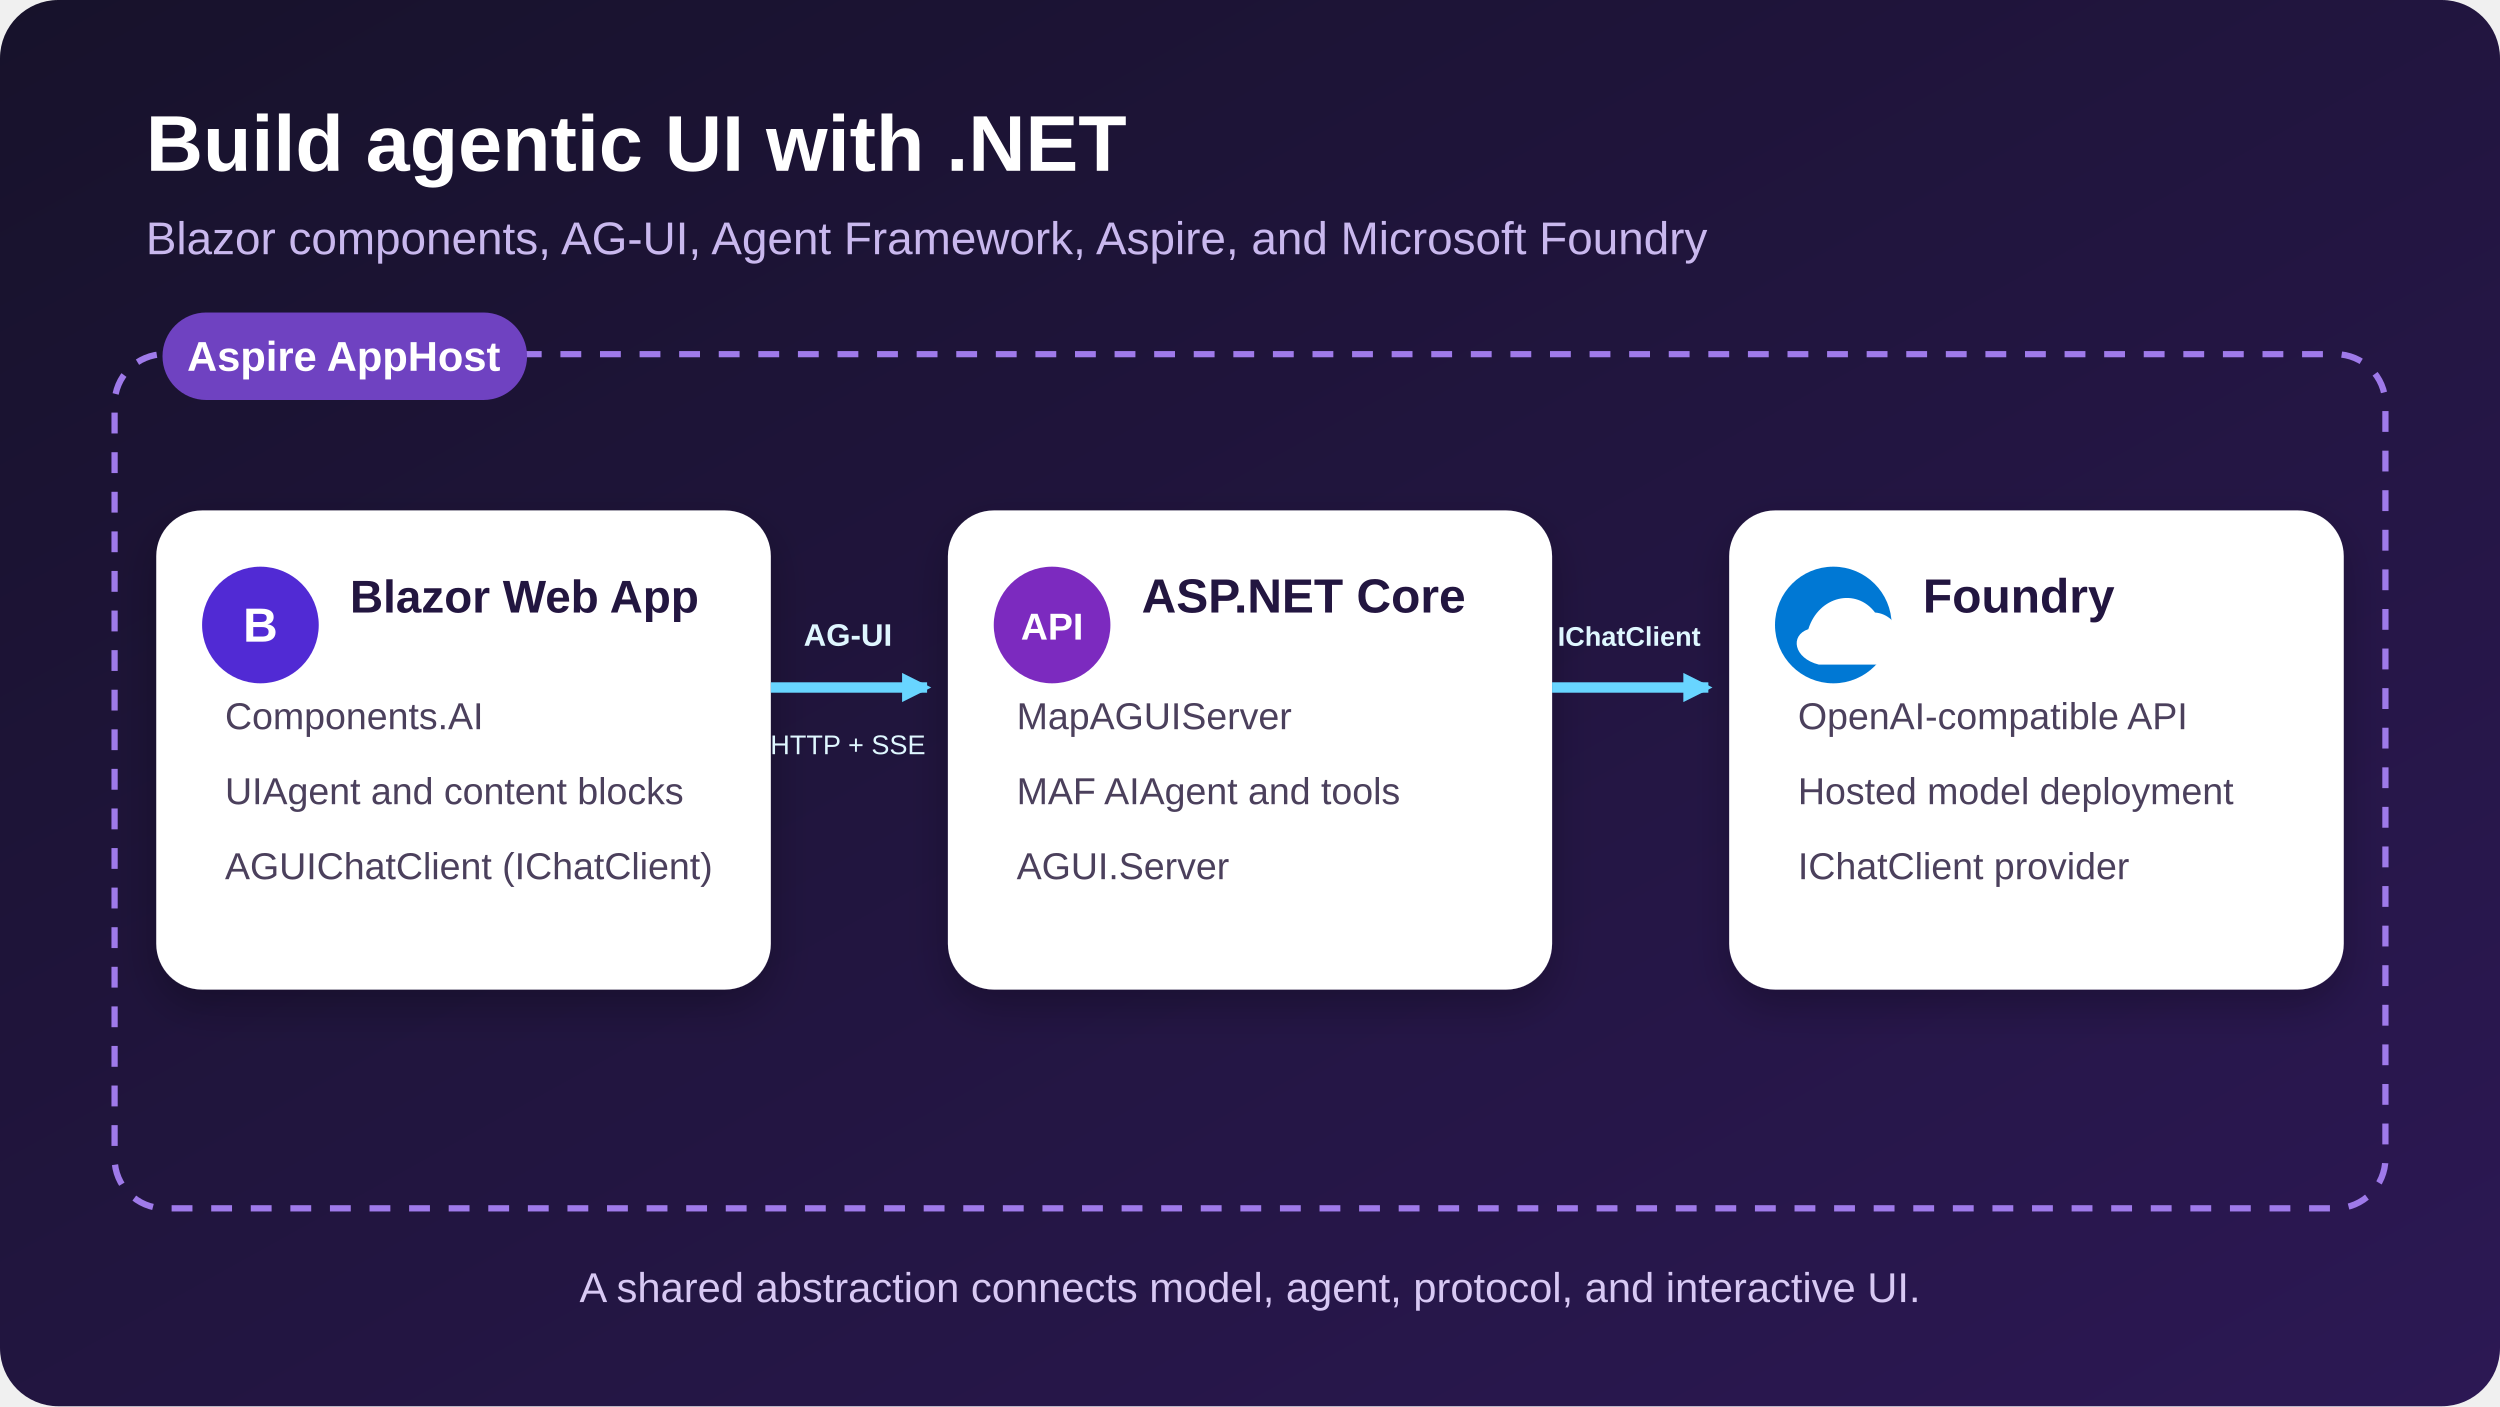
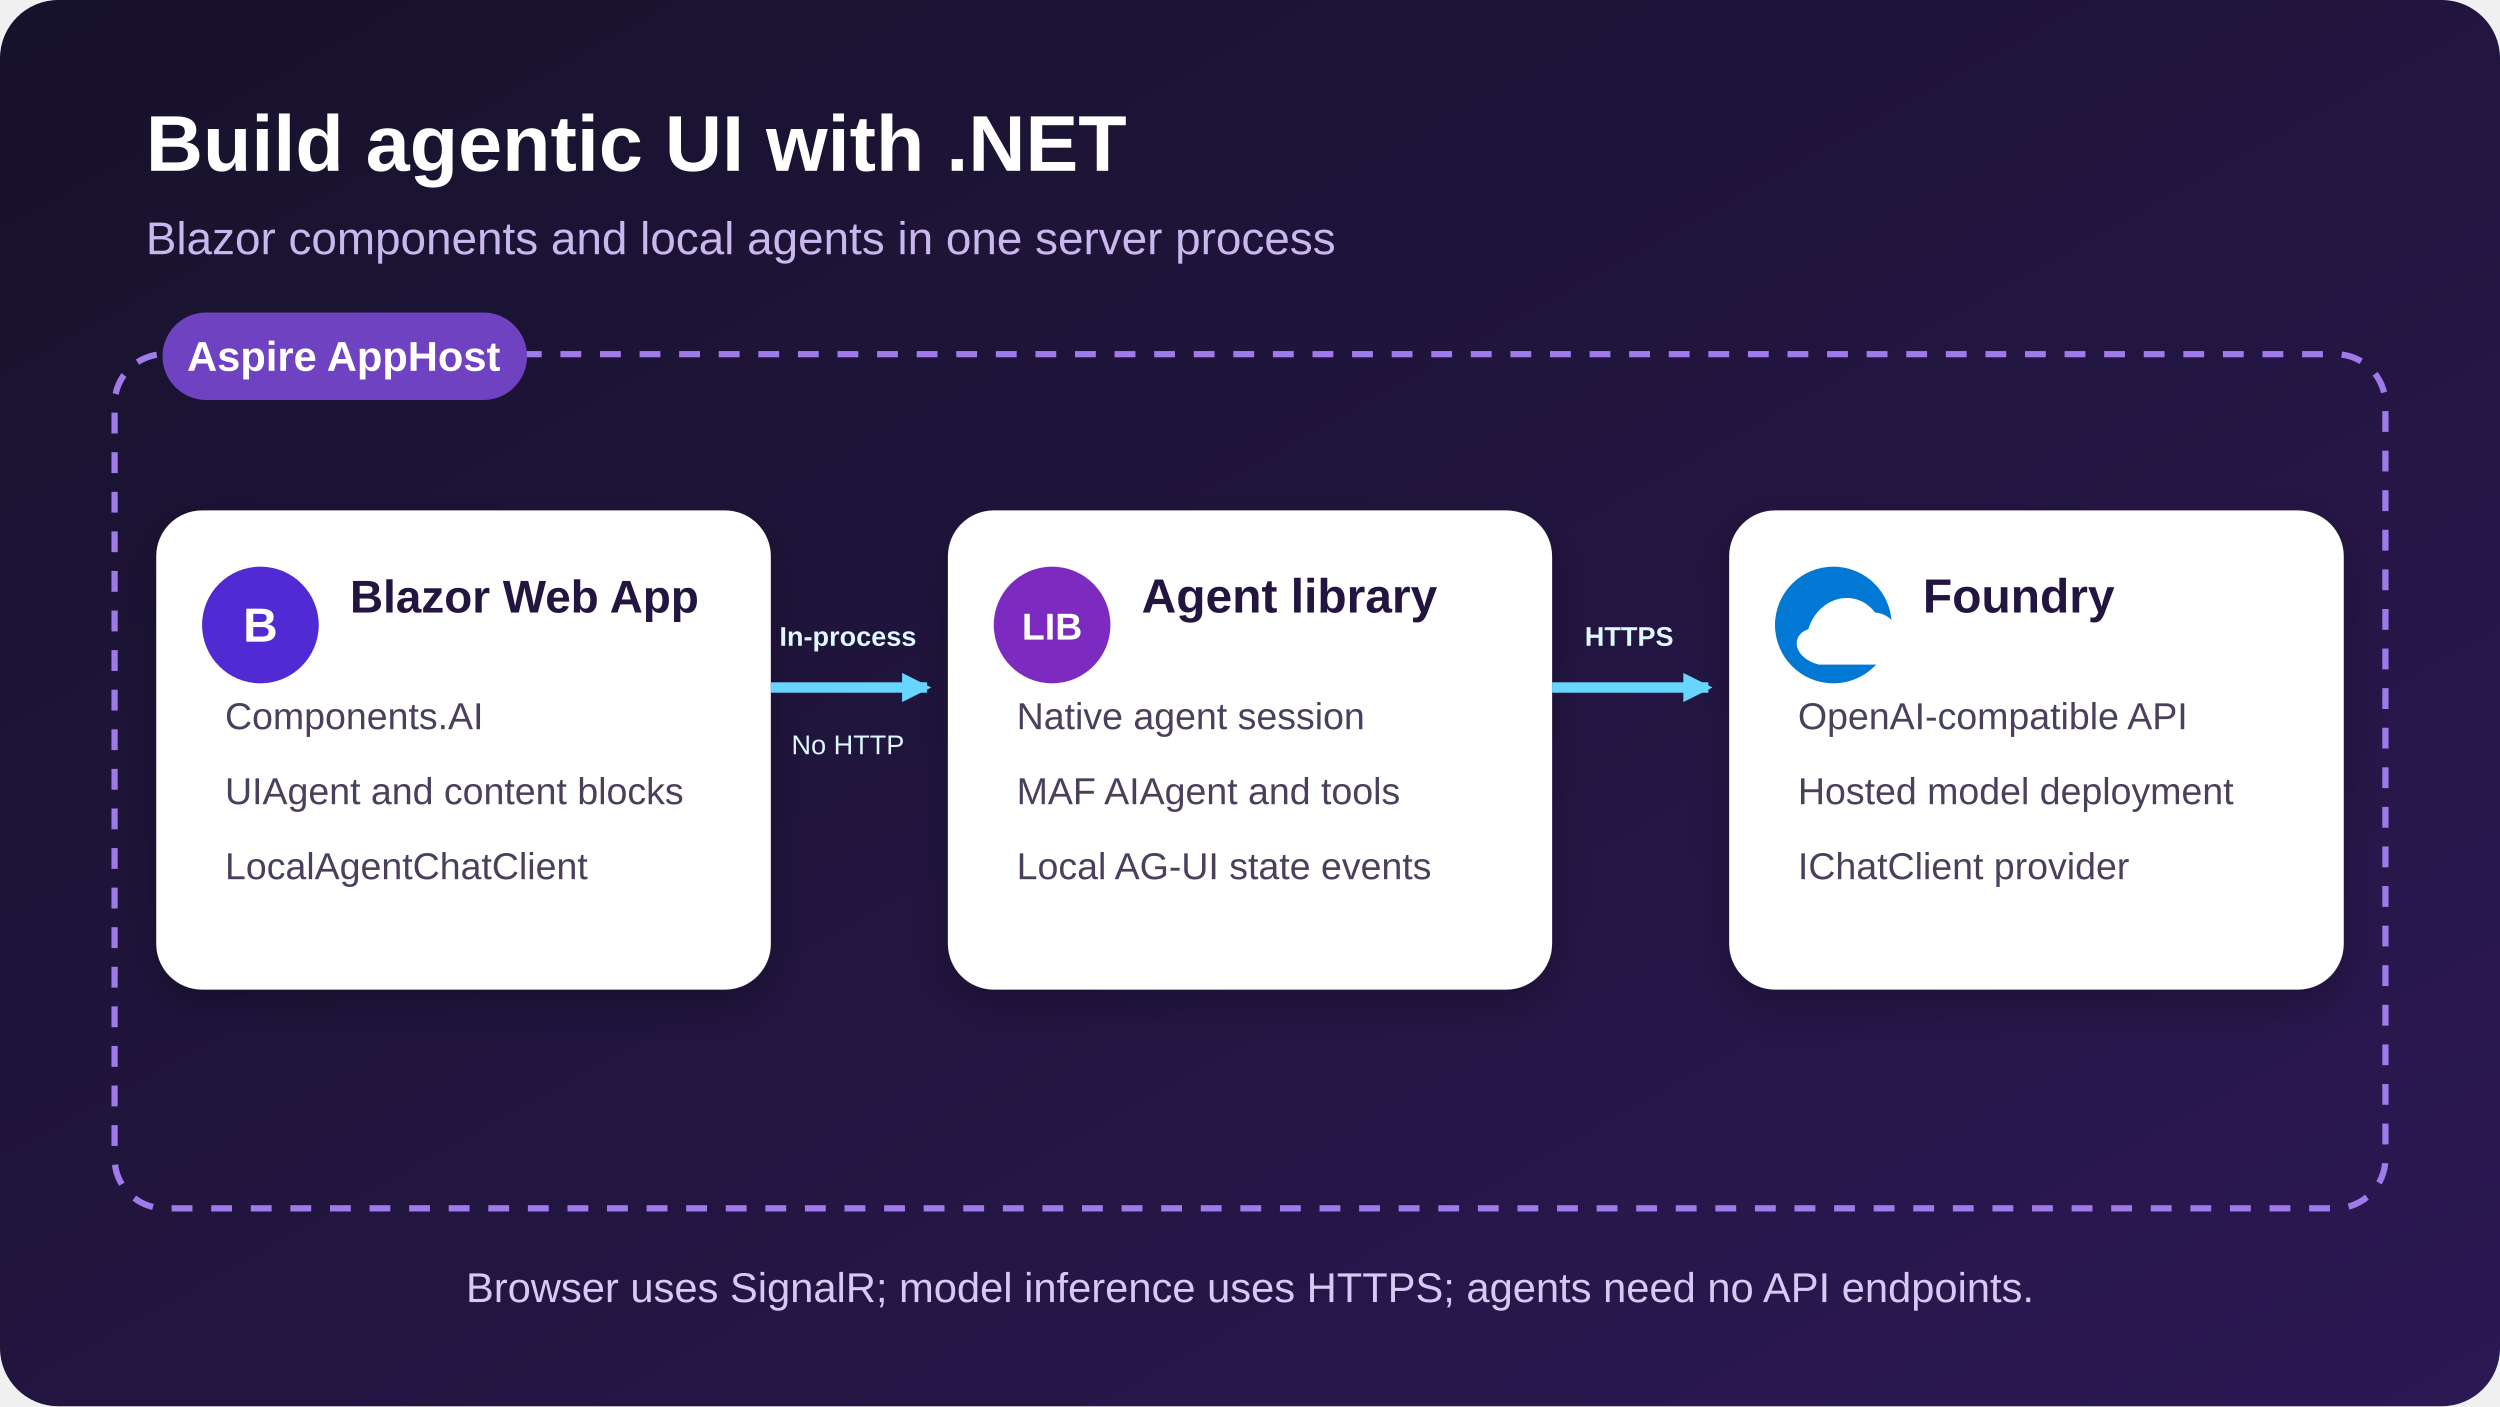
<svg xmlns="http://www.w3.org/2000/svg" width="1200" height="675" viewBox="0 0 1200 675" role="img" aria-labelledby="title desc">
  <defs>
    <linearGradient id="background" x1="0" y1="0" x2="1" y2="1">
      <stop offset="0" stop-color="#17122b" />
      <stop offset="1" stop-color="#2c1854" />
    </linearGradient>
    <filter id="shadow" x="-20%" y="-20%" width="140%" height="140%">
      <feDropShadow dx="0" dy="8" stdDeviation="10" flood-color="#000000" flood-opacity=".25" />
    </filter>
    <marker id="arrow" markerWidth="14" markerHeight="14" refX="12" refY="7" orient="auto" markerUnits="userSpaceOnUse">
      <path d="M0,0 L14,7 L0,14 z" fill="#68d5ff" />
    </marker>
  </defs>
  <rect width="1200" height="675" rx="28" fill="url(#background)" />
  <text x="70" y="82" fill="#ffffff" font-family="Segoe UI, Arial, sans-serif" font-size="38" font-weight="700">Build agentic UI with .NET</text>
-   <text x="70" y="122" fill="#c9b8ee" font-family="Segoe UI, Arial, sans-serif" font-size="22">Blazor components, AG-UI, Agent Framework, Aspire, and Microsoft Foundry</text>
+   <text x="70" y="122" fill="#c9b8ee" font-family="Segoe UI, Arial, sans-serif" font-size="22">Blazor components and local agents in one server process</text>
  <rect x="55" y="170" width="1090" height="410" rx="24" fill="none" stroke="#9f7aea" stroke-width="3" stroke-dasharray="10 9" />
  <rect x="78" y="150" width="175" height="42" rx="21" fill="#6f42c1" />
  <text x="165" y="178" text-anchor="middle" fill="#ffffff" font-family="Segoe UI, Arial, sans-serif" font-size="20" font-weight="600">Aspire AppHost</text>
  <g filter="url(#shadow)">
    <rect x="75" y="245" width="295" height="230" rx="22" fill="#ffffff" />
    <circle cx="125" cy="300" r="28" fill="#512bd4" />
    <text x="125" y="308" text-anchor="middle" fill="#ffffff" font-family="Segoe UI, Arial, sans-serif" font-size="23" font-weight="700">B</text>
    <text x="168" y="294" fill="#24133f" font-family="Segoe UI, Arial, sans-serif" font-size="22" font-weight="700">Blazor Web App</text>
    <text x="108" y="350" fill="#4b3f5c" font-family="Segoe UI, Arial, sans-serif" font-size="18">Components.AI</text>
    <text x="108" y="386" fill="#4b3f5c" font-family="Segoe UI, Arial, sans-serif" font-size="18">UIAgent and content blocks</text>
-     <text x="108" y="422" fill="#4b3f5c" font-family="Segoe UI, Arial, sans-serif" font-size="18">AGUIChatClient (IChatClient)</text>
+     <text x="108" y="422" fill="#4b3f5c" font-family="Segoe UI, Arial, sans-serif" font-size="18">LocalAgentChatClient</text>
  </g>
  <g filter="url(#shadow)">
    <rect x="455" y="245" width="290" height="230" rx="22" fill="#ffffff" />
    <circle cx="505" cy="300" r="28" fill="#7b2cbf" />
-     <text x="505" y="307" text-anchor="middle" fill="#ffffff" font-family="Segoe UI, Arial, sans-serif" font-size="18" font-weight="700">API</text>
-     <text x="548" y="294" fill="#24133f" font-family="Segoe UI, Arial, sans-serif" font-size="23" font-weight="700">ASP.NET Core</text>
-     <text x="488" y="350" fill="#4b3f5c" font-family="Segoe UI, Arial, sans-serif" font-size="18">MapAGUIServer</text>
+     <text x="505" y="307" text-anchor="middle" fill="#ffffff" font-family="Segoe UI, Arial, sans-serif" font-size="18" font-weight="700">LIB</text>
+     <text x="548" y="294" fill="#24133f" font-family="Segoe UI, Arial, sans-serif" font-size="23" font-weight="700">Agent library</text>
+     <text x="488" y="350" fill="#4b3f5c" font-family="Segoe UI, Arial, sans-serif" font-size="18">Native agent session</text>
    <text x="488" y="386" fill="#4b3f5c" font-family="Segoe UI, Arial, sans-serif" font-size="18">MAF AIAgent and tools</text>
-     <text x="488" y="422" fill="#4b3f5c" font-family="Segoe UI, Arial, sans-serif" font-size="18">AGUI.Server</text>
+     <text x="488" y="422" fill="#4b3f5c" font-family="Segoe UI, Arial, sans-serif" font-size="18">Local AG-UI state events</text>
  </g>
  <g filter="url(#shadow)">
    <rect x="830" y="245" width="295" height="230" rx="22" fill="#ffffff" />
    <circle cx="880" cy="300" r="28" fill="#0078d4" />
    <path d="M868 302c5-16 23-20 32-8 12 1 17 17 7 25h-34c-12-3-14-14-5-17z" fill="#ffffff" />
    <text x="923" y="294" fill="#24133f" font-family="Segoe UI, Arial, sans-serif" font-size="23" font-weight="700">Foundry</text>
    <text x="863" y="350" fill="#4b3f5c" font-family="Segoe UI, Arial, sans-serif" font-size="18">OpenAI-compatible API</text>
    <text x="863" y="386" fill="#4b3f5c" font-family="Segoe UI, Arial, sans-serif" font-size="18">Hosted model deployment</text>
    <text x="863" y="422" fill="#4b3f5c" font-family="Segoe UI, Arial, sans-serif" font-size="18">IChatClient provider</text>
  </g>
  <line x1="370" y1="330" x2="445" y2="330" stroke="#68d5ff" stroke-width="5" marker-end="url(#arrow)" />
  <line x1="745" y1="330" x2="820" y2="330" stroke="#68d5ff" stroke-width="5" marker-end="url(#arrow)" />
-   <text x="407" y="310" text-anchor="middle" fill="#dff7ff" font-family="Segoe UI, Arial, sans-serif" font-size="15" font-weight="600">AG-UI</text>
-   <text x="407" y="362" text-anchor="middle" fill="#dff7ff" font-family="Segoe UI, Arial, sans-serif" font-size="13">HTTP + SSE</text>
-   <text x="782" y="310" text-anchor="middle" fill="#dff7ff" font-family="Segoe UI, Arial, sans-serif" font-size="13" font-weight="600">IChatClient</text>
-   <text x="600" y="625" text-anchor="middle" fill="#d8c9f4" font-family="Segoe UI, Arial, sans-serif" font-size="20">A shared abstraction connects model, agent, protocol, and interactive UI.</text>
+   <text x="407" y="310" text-anchor="middle" fill="#dff7ff" font-family="Segoe UI, Arial, sans-serif" font-size="13" font-weight="600">In-process</text>
+   <text x="407" y="362" text-anchor="middle" fill="#dff7ff" font-family="Segoe UI, Arial, sans-serif" font-size="13">No HTTP</text>
+   <text x="782" y="310" text-anchor="middle" fill="#dff7ff" font-family="Segoe UI, Arial, sans-serif" font-size="13" font-weight="600">HTTPS</text>
+   <text x="600" y="625" text-anchor="middle" fill="#d8c9f4" font-family="Segoe UI, Arial, sans-serif" font-size="20">Browser uses SignalR; model inference uses HTTPS; agents need no API endpoints.</text>
</svg>
